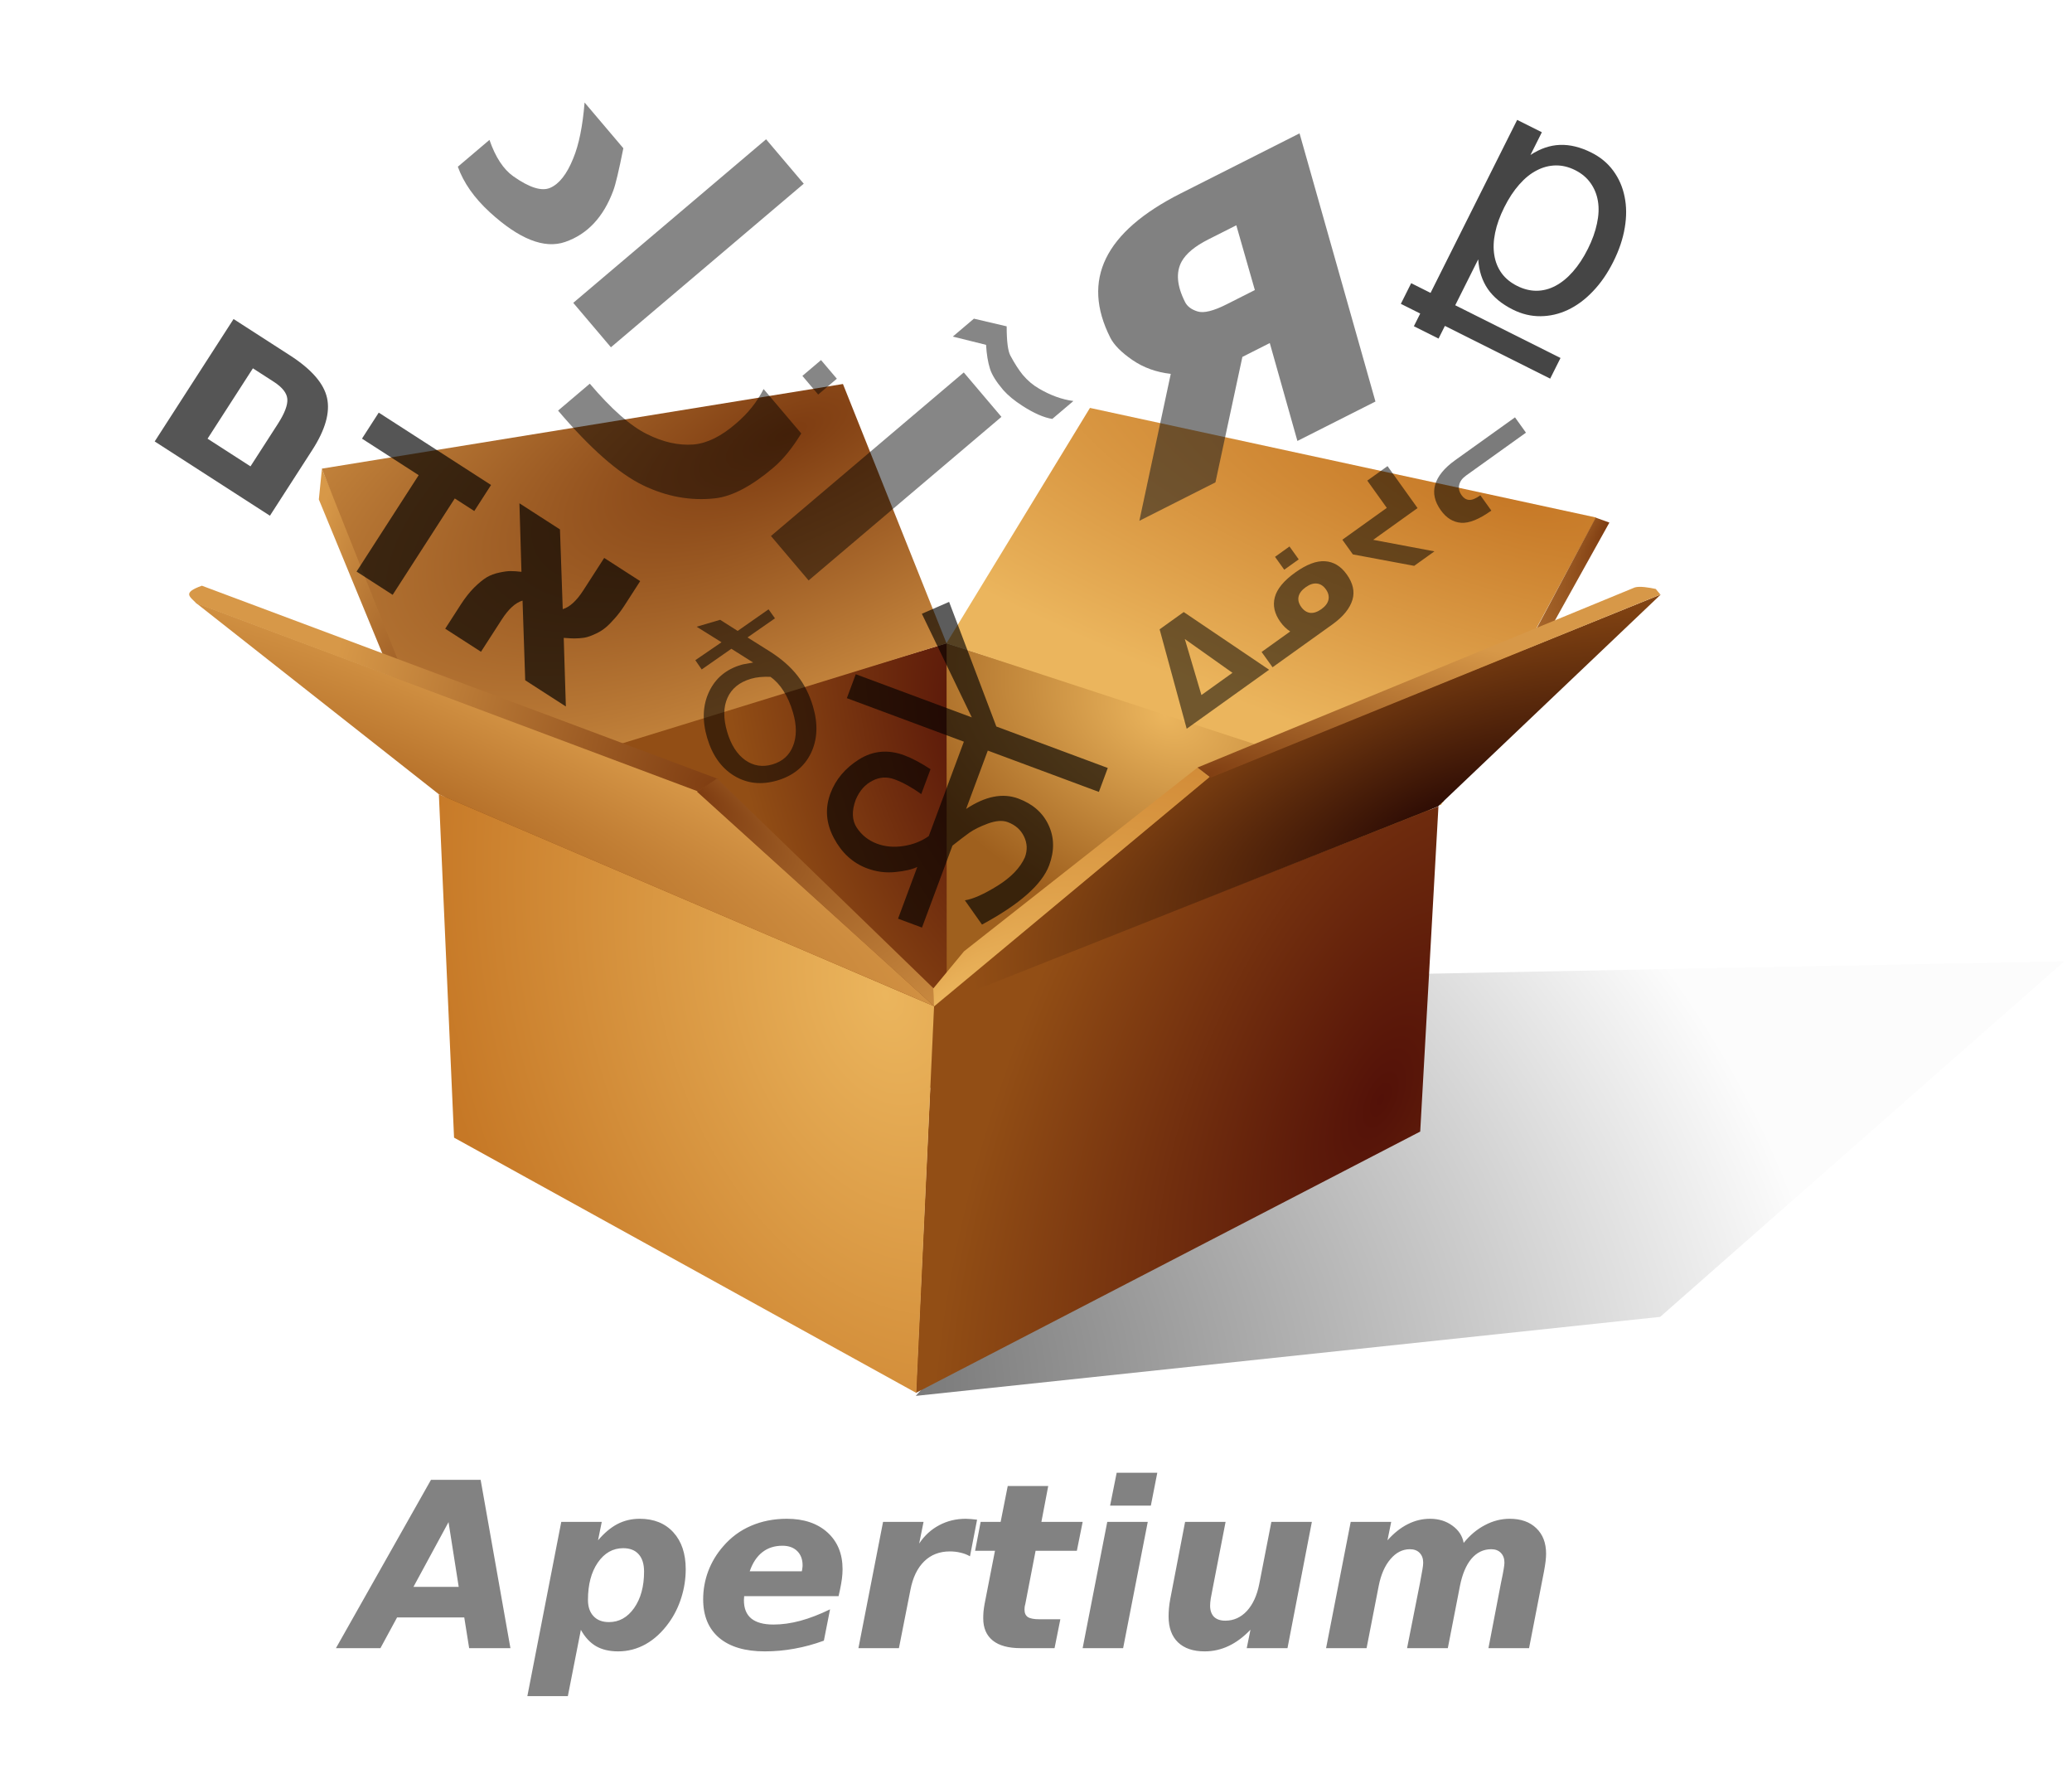
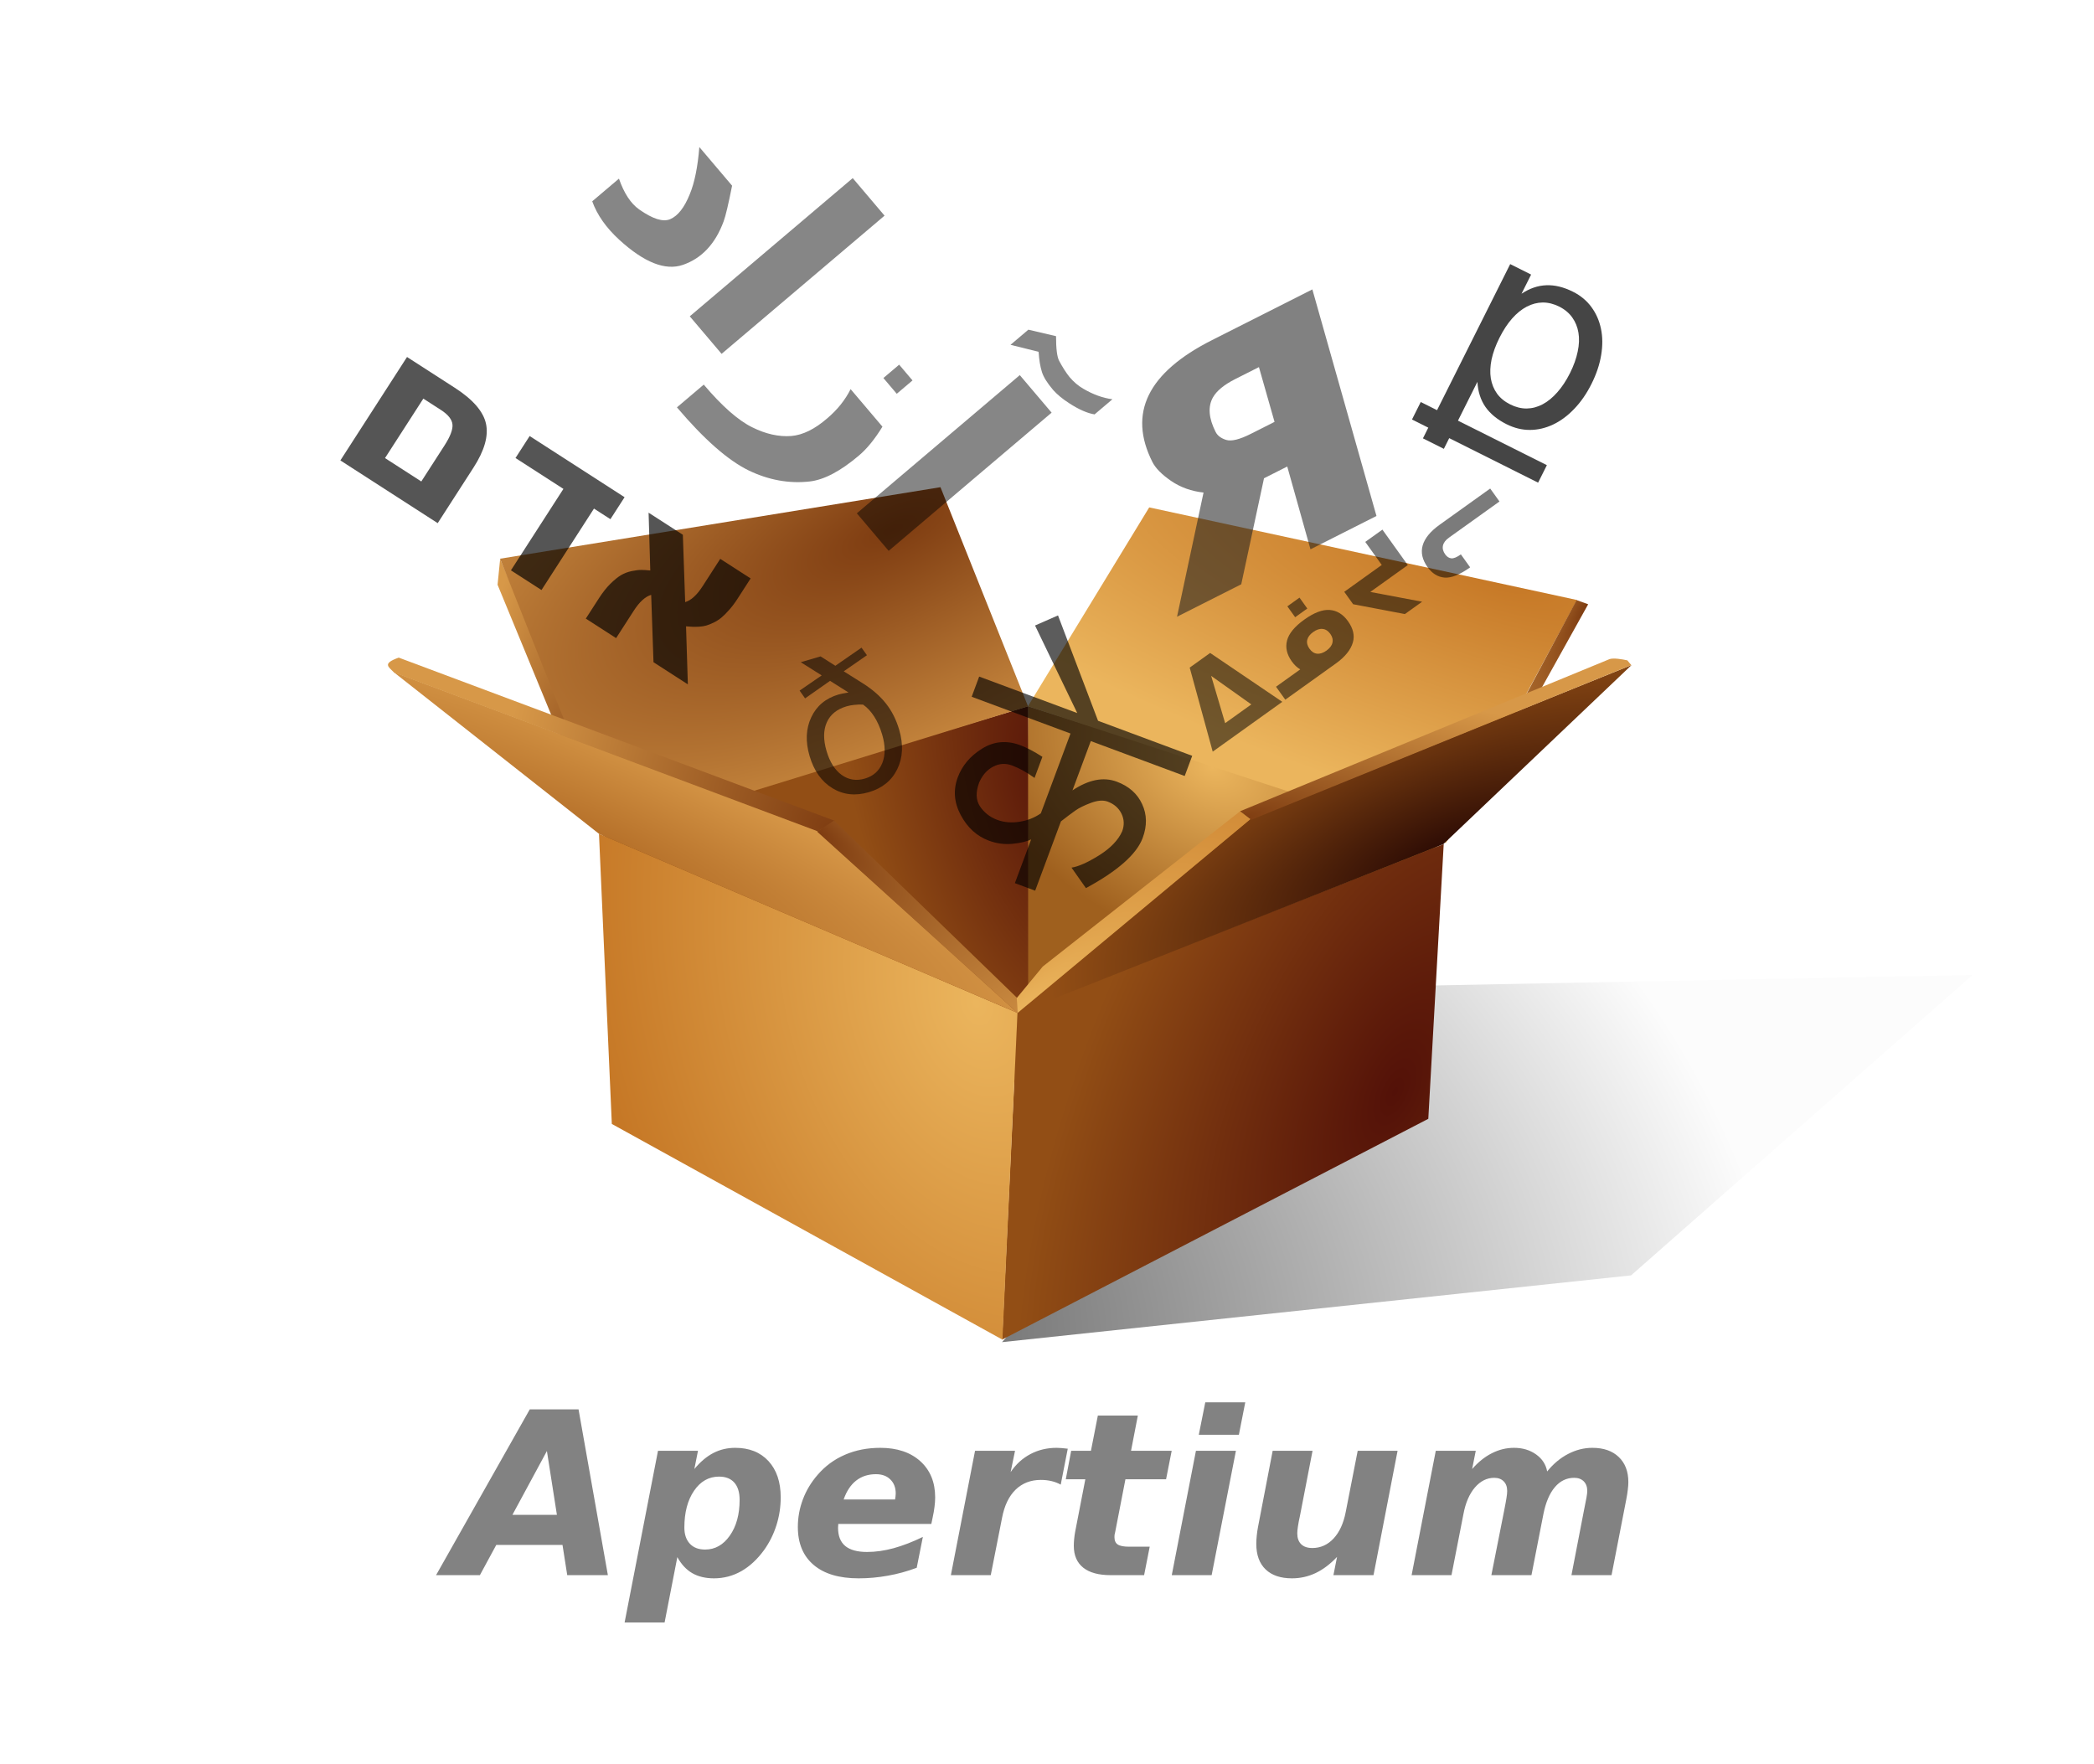
- <svg xmlns="http://www.w3.org/2000/svg" xmlns:xlink="http://www.w3.org/1999/xlink" width="267.778" height="229.162" id="svg2210" version="1.0" viewBox="0 0 251.042 214.84">
+ <svg xmlns="http://www.w3.org/2000/svg" xmlns:xlink="http://www.w3.org/1999/xlink" width="300.22" height="252.89" id="svg2210" version="1.0">
  <defs id="defs2212">
    <radialGradient xlink:href="#linearGradient15812" id="radialGradient29456" cx="335.906" cy="164.964" fx="335.906" fy="164.964" r="65.97" gradientTransform="matrix(1.489412,-0.4094118,0.1085147,0.394769,-182.2971,198.4035)" gradientUnits="userSpaceOnUse" />
    <radialGradient xlink:href="#linearGradient15812" id="radialGradient32373" cx="452.479" cy="58.801" fx="452.479" fy="58.801" r="10.633" gradientTransform="matrix(-3.934301,6.89051,-1.331144,-0.7600483,2310.94,-3019.608)" gradientUnits="userSpaceOnUse" />
    <radialGradient xlink:href="#linearGradient5120" id="radialGradient28470" cx="261.129" cy="197.107" fx="261.129" fy="197.107" r="39.062" gradientTransform="matrix(3.066396,-2.495571,0.5329763,0.6548867,-644.6499,713.3144)" gradientUnits="userSpaceOnUse" />
    <linearGradient id="linearGradient26518">
      <stop id="stop26520" offset="0" style="stop-color:#260703;stop-opacity:1;" />
      <stop id="stop26522" offset="1" style="stop-color:#924e15;stop-opacity:1;" />
    </linearGradient>
    <radialGradient xlink:href="#linearGradient26518" id="radialGradient24578" cx="405.82" cy="144.732" fx="405.82" fy="144.732" r="100.595" gradientTransform="matrix(1.309606,-0.5123248,0.2084703,0.5328927,-155.8168,269.6408)" gradientUnits="userSpaceOnUse" />
    <linearGradient id="linearGradient37230">
      <stop id="stop37232" offset="0" style="stop-color:#c67826;stop-opacity:1;" />
      <stop id="stop37234" offset="1" style="stop-color:#ebb55d;stop-opacity:1;" />
    </linearGradient>
    <radialGradient xlink:href="#linearGradient37230" id="radialGradient34321" cx="423.142" cy="25.445" fx="423.142" fy="25.445" r="93.324" gradientTransform="matrix(-2.737616,-0.8324982,0.2494136,-0.8201801,1575.195,419.0405)" gradientUnits="userSpaceOnUse" />
    <radialGradient xlink:href="#linearGradient15812" id="radialGradient23599" cx="194.312" cy="128.186" fx="194.312" fy="128.186" r="34.139" gradientTransform="matrix(2.473309,2.03367,-0.6051255,0.7359415,-208.7134,-359.8908)" gradientUnits="userSpaceOnUse" />
    <radialGradient xlink:href="#linearGradient15812" id="radialGradient22620" cx="200.331" cy="175.506" fx="200.331" fy="175.506" r="74.749" gradientTransform="matrix(0.437151,-0.8993881,1.391775,0.6764776,-131.5088,191.2773)" gradientUnits="userSpaceOnUse" />
    <linearGradient id="linearGradient7076">
      <stop style="stop-color:#b36d27;stop-opacity:1;" offset="0" id="stop7078" />
      <stop style="stop-color:#d79848;stop-opacity:1;" offset="1" id="stop7080" />
    </linearGradient>
    <radialGradient xlink:href="#linearGradient7076" id="radialGradient7082" cx="107.859" cy="139.102" fx="107.859" fy="139.102" r="104.464" gradientTransform="matrix(1.661279,0.7371729,-0.1469092,0.331072,-40.52705,7.918835)" gradientUnits="userSpaceOnUse" />
    <radialGradient xlink:href="#linearGradient15812" id="radialGradient15818" cx="243.646" cy="-23.432" fx="243.646" fy="-23.432" r="88.128" gradientTransform="matrix(-2.354836,1.110511,-0.4369662,-0.9265861,783.1837,-263.4932)" gradientUnits="userSpaceOnUse" />
    <linearGradient id="linearGradient15812">
      <stop style="stop-color:#7e3c11;stop-opacity:1;" offset="0" id="stop15814" />
      <stop style="stop-color:#d79848;stop-opacity:1;" offset="1" id="stop15816" />
    </linearGradient>
    <radialGradient xlink:href="#linearGradient15812" id="radialGradient21641" cx="121.66" cy="101.885" fx="121.66" fy="101.885" r="17.196" gradientTransform="matrix(0.9491157,-0.3149276,1.697056,5.114519,-166.7139,-352.0904)" gradientUnits="userSpaceOnUse" />
    <linearGradient id="linearGradient5120">
      <stop style="stop-color:#ebb55d;stop-opacity:1;" offset="0" id="stop5122" />
      <stop style="stop-color:#c67826;stop-opacity:1;" offset="1" id="stop5124" />
    </linearGradient>
    <radialGradient xlink:href="#linearGradient5120" id="radialGradient5126" cx="269.142" cy="200.519" fx="269.142" fy="200.519" r="70.073" gradientTransform="matrix(-1.706248,0.5417118,-0.8034092,-2.530524,867.9415,549.0544)" gradientUnits="userSpaceOnUse" />
    <radialGradient xlink:href="#linearGradient4115" id="radialGradient4121" cx="431.156" cy="232.264" fx="431.156" fy="232.264" r="74.442" gradientTransform="matrix(-1.255564,-0.5609161,1.16653,-2.61118,658.1658,1065.422)" gradientUnits="userSpaceOnUse" />
    <linearGradient id="linearGradient4115">
      <stop style="stop-color:#531108;stop-opacity:1;" offset="0" id="stop4117" />
      <stop style="stop-color:#924e15;stop-opacity:1;" offset="1" id="stop4119" />
    </linearGradient>
    <radialGradient xlink:href="#linearGradient4115" id="radialGradient38225" cx="285.62" cy="120.229" fx="285.62" fy="120.229" r="71.125" gradientTransform="matrix(0.9740141,-0.2649201,0.5051436,1.857228,-60.5784,-34.68262)" gradientUnits="userSpaceOnUse" />
    <linearGradient id="linearGradient43094">
      <stop id="stop43096" offset="0" style="stop-color:#ebb55d;stop-opacity:1;" />
      <stop id="stop43098" offset="1" style="stop-color:#9f601e;stop-opacity:1;" />
    </linearGradient>
    <radialGradient xlink:href="#linearGradient43094" id="radialGradient40185" cx="326.646" cy="103.907" fx="326.646" fy="103.907" r="70.686" gradientTransform="matrix(-0.3519243,0.7591543,-1.118012,-0.5182815,557.7703,-85.56917)" gradientUnits="userSpaceOnUse" />
    <linearGradient id="linearGradient3134">
      <stop style="stop-color:#000000;stop-opacity:0.691;" offset="0" id="stop3136" />
      <stop style="stop-color:#000000;stop-opacity:0.012;" offset="1" id="stop3138" />
    </linearGradient>
    <radialGradient xlink:href="#linearGradient3134" id="radialGradient3142" cx="189.045" cy="406.13" fx="189.045" fy="406.13" r="163" gradientTransform="matrix(2.124586,0.5083725,-0.3804925,1.590153,-79.11158,-453.4033)" gradientUnits="userSpaceOnUse" />
    <radialGradient xlink:href="#linearGradient3134" id="radialGradient14522" gradientUnits="userSpaceOnUse" gradientTransform="matrix(2.124586,0.5083725,-0.3804925,1.590153,-79.11158,-453.4033)" cx="189.045" cy="406.13" fx="189.045" fy="406.13" r="163" />
    <radialGradient xlink:href="#linearGradient43094" id="radialGradient14524" gradientUnits="userSpaceOnUse" gradientTransform="matrix(-0.3519243,0.7591543,-1.118012,-0.5182815,557.7703,-85.56917)" cx="326.646" cy="103.907" fx="326.646" fy="103.907" r="70.686" />
    <radialGradient xlink:href="#linearGradient4115" id="radialGradient14526" gradientUnits="userSpaceOnUse" gradientTransform="matrix(0.9740141,-0.2649201,0.5051436,1.857228,-60.5784,-34.68262)" cx="285.62" cy="120.229" fx="285.62" fy="120.229" r="71.125" />
    <radialGradient xlink:href="#linearGradient4115" id="radialGradient14528" gradientUnits="userSpaceOnUse" gradientTransform="matrix(-1.255564,-0.5609161,1.16653,-2.61118,658.1658,1065.422)" cx="431.156" cy="232.264" fx="431.156" fy="232.264" r="74.442" />
    <radialGradient xlink:href="#linearGradient5120" id="radialGradient14530" gradientUnits="userSpaceOnUse" gradientTransform="matrix(-1.706248,0.5417118,-0.8034092,-2.530524,867.9415,549.0544)" cx="269.142" cy="200.519" fx="269.142" fy="200.519" r="70.073" />
    <radialGradient xlink:href="#linearGradient15812" id="radialGradient14532" gradientUnits="userSpaceOnUse" gradientTransform="matrix(0.9491157,-0.3149276,1.697056,5.114519,-166.7139,-352.0904)" cx="121.66" cy="101.885" fx="121.66" fy="101.885" r="17.196" />
    <radialGradient xlink:href="#linearGradient15812" id="radialGradient14534" gradientUnits="userSpaceOnUse" gradientTransform="matrix(-2.354836,1.110511,-0.4369662,-0.9265861,783.1837,-263.4932)" cx="243.646" cy="-23.432" fx="243.646" fy="-23.432" r="88.128" />
    <radialGradient xlink:href="#linearGradient7076" id="radialGradient14536" gradientUnits="userSpaceOnUse" gradientTransform="matrix(1.661279,0.7371729,-0.1469092,0.331072,-40.52705,7.918835)" cx="107.859" cy="139.102" fx="107.859" fy="139.102" r="104.464" />
    <radialGradient xlink:href="#linearGradient15812" id="radialGradient14538" gradientUnits="userSpaceOnUse" gradientTransform="matrix(0.437151,-0.8993881,1.391775,0.6764776,-131.5088,191.2773)" cx="200.331" cy="175.506" fx="200.331" fy="175.506" r="74.749" />
    <radialGradient xlink:href="#linearGradient15812" id="radialGradient14540" gradientUnits="userSpaceOnUse" gradientTransform="matrix(2.473309,2.03367,-0.6051255,0.7359415,-208.7134,-359.8908)" cx="194.312" cy="128.186" fx="194.312" fy="128.186" r="34.139" />
    <radialGradient xlink:href="#linearGradient37230" id="radialGradient14542" gradientUnits="userSpaceOnUse" gradientTransform="matrix(-2.737616,-0.8324982,0.2494136,-0.8201801,1575.195,419.0405)" cx="423.142" cy="25.445" fx="423.142" fy="25.445" r="93.324" />
    <radialGradient xlink:href="#linearGradient26518" id="radialGradient14544" gradientUnits="userSpaceOnUse" gradientTransform="matrix(1.309606,-0.5123248,0.2084703,0.5328927,-155.8168,269.6408)" cx="405.82" cy="144.732" fx="405.82" fy="144.732" r="100.595" />
    <radialGradient xlink:href="#linearGradient5120" id="radialGradient14546" gradientUnits="userSpaceOnUse" gradientTransform="matrix(3.066396,-2.495571,0.5329763,0.6548867,-644.6499,713.3144)" cx="261.129" cy="197.107" fx="261.129" fy="197.107" r="39.062" />
    <radialGradient xlink:href="#linearGradient15812" id="radialGradient14548" gradientUnits="userSpaceOnUse" gradientTransform="matrix(-3.934301,6.89051,-1.331144,-0.7600483,2310.94,-3019.608)" cx="452.479" cy="58.801" fx="452.479" fy="58.801" r="10.633" />
    <radialGradient xlink:href="#linearGradient15812" id="radialGradient14550" gradientUnits="userSpaceOnUse" gradientTransform="matrix(1.489412,-0.4094118,0.1085147,0.394769,-182.2971,198.4035)" cx="335.906" cy="164.964" fx="335.906" fy="164.964" r="65.97" />
-     <radialGradient xlink:href="#linearGradient3134" id="radialGradient3113" gradientUnits="userSpaceOnUse" gradientTransform="matrix(2.124586,0.5083725,-0.3804925,1.590153,-79.11158,-453.4033)" cx="189.045" cy="406.13" fx="189.045" fy="406.13" r="163" />
-     <radialGradient xlink:href="#linearGradient43094" id="radialGradient3115" gradientUnits="userSpaceOnUse" gradientTransform="matrix(-0.3519243,0.7591543,-1.118012,-0.5182815,557.7703,-85.56917)" cx="326.646" cy="103.907" fx="326.646" fy="103.907" r="70.686" />
-     <radialGradient xlink:href="#linearGradient4115" id="radialGradient3117" gradientUnits="userSpaceOnUse" gradientTransform="matrix(0.9740141,-0.2649201,0.5051436,1.857228,-60.5784,-34.68262)" cx="285.62" cy="120.229" fx="285.62" fy="120.229" r="71.125" />
-     <radialGradient xlink:href="#linearGradient4115" id="radialGradient3119" gradientUnits="userSpaceOnUse" gradientTransform="matrix(-1.255564,-0.5609161,1.16653,-2.61118,658.1658,1065.422)" cx="431.156" cy="232.264" fx="431.156" fy="232.264" r="74.442" />
-     <radialGradient xlink:href="#linearGradient5120" id="radialGradient3121" gradientUnits="userSpaceOnUse" gradientTransform="matrix(-1.706248,0.5417118,-0.8034092,-2.530524,867.9415,549.0544)" cx="269.142" cy="200.519" fx="269.142" fy="200.519" r="70.073" />
-     <radialGradient xlink:href="#linearGradient15812" id="radialGradient3123" gradientUnits="userSpaceOnUse" gradientTransform="matrix(0.9491157,-0.3149276,1.697056,5.114519,-166.7139,-352.0904)" cx="121.66" cy="101.885" fx="121.66" fy="101.885" r="17.196" />
-     <radialGradient xlink:href="#linearGradient15812" id="radialGradient3125" gradientUnits="userSpaceOnUse" gradientTransform="matrix(-2.354836,1.110511,-0.4369662,-0.9265861,783.1837,-263.4932)" cx="243.646" cy="-23.432" fx="243.646" fy="-23.432" r="88.128" />
-     <radialGradient xlink:href="#linearGradient7076" id="radialGradient3127" gradientUnits="userSpaceOnUse" gradientTransform="matrix(1.661279,0.7371729,-0.1469092,0.331072,-40.52705,7.918835)" cx="107.859" cy="139.102" fx="107.859" fy="139.102" r="104.464" />
-     <radialGradient xlink:href="#linearGradient15812" id="radialGradient3129" gradientUnits="userSpaceOnUse" gradientTransform="matrix(0.437151,-0.8993881,1.391775,0.6764776,-131.5088,191.2773)" cx="200.331" cy="175.506" fx="200.331" fy="175.506" r="74.749" />
-     <radialGradient xlink:href="#linearGradient15812" id="radialGradient3131" gradientUnits="userSpaceOnUse" gradientTransform="matrix(2.473309,2.03367,-0.6051255,0.7359415,-208.7134,-359.8908)" cx="194.312" cy="128.186" fx="194.312" fy="128.186" r="34.139" />
-     <radialGradient xlink:href="#linearGradient37230" id="radialGradient3133" gradientUnits="userSpaceOnUse" gradientTransform="matrix(-2.737616,-0.8324982,0.2494136,-0.8201801,1575.195,419.0405)" cx="423.142" cy="25.445" fx="423.142" fy="25.445" r="93.324" />
-     <radialGradient xlink:href="#linearGradient26518" id="radialGradient3135" gradientUnits="userSpaceOnUse" gradientTransform="matrix(1.309606,-0.5123248,0.2084703,0.5328927,-155.8168,269.6408)" cx="405.82" cy="144.732" fx="405.82" fy="144.732" r="100.595" />
-     <radialGradient xlink:href="#linearGradient5120" id="radialGradient3137" gradientUnits="userSpaceOnUse" gradientTransform="matrix(3.066396,-2.495571,0.5329763,0.6548867,-644.6499,713.3144)" cx="261.129" cy="197.107" fx="261.129" fy="197.107" r="39.062" />
-     <radialGradient xlink:href="#linearGradient15812" id="radialGradient3139" gradientUnits="userSpaceOnUse" gradientTransform="matrix(-3.934301,6.89051,-1.331144,-0.7600483,2310.94,-3019.608)" cx="452.479" cy="58.801" fx="452.479" fy="58.801" r="10.633" />
-     <radialGradient xlink:href="#linearGradient15812" id="radialGradient3141" gradientUnits="userSpaceOnUse" gradientTransform="matrix(1.489412,-0.4094118,0.1085147,0.394769,-182.2971,198.4035)" cx="335.906" cy="164.964" fx="335.906" fy="164.964" r="65.97" />
  </defs>
-   <g id="layer1" transform="translate(-41.34472,-129.563)">
-     <g id="g2219" transform="matrix(0.4281435,0,0,0.4281435,42.61268,169.8206)">
-       <path id="path2161" d="M 256.199,300.908 360.233,182.257 581.199,177.958 466.847,278.553 Z" style="fill:url(#radialGradient3113);fill-opacity:1;fill-rule:evenodd;stroke:none" />
-       <path id="path39196" d="M 264.886,87.98 264.083,217.874 405.674,132.7 Z" style="fill:url(#radialGradient3115);fill-opacity:1;fill-rule:evenodd;stroke:none" />
-       <path id="path37236" d="M 264.906,87.973 264.961,216.557 122.053,130.944 264.906,87.973 Z" style="fill:url(#radialGradient3117);fill-opacity:1;fill-rule:evenodd;stroke:none" />
-       <path id="path3144" d="m 261.376,190.33 -5.159,109.736 142.725,-73.942 5.159,-91.997 z" style="fill:url(#radialGradient3119);fill-opacity:1;fill-rule:evenodd;stroke:none" />
-       <path id="path4149" d="m 256.324,300.066 5.051,-109.408 -140.145,-59.97 4.299,97.156 z" style="fill:url(#radialGradient3121);fill-opacity:1;fill-rule:evenodd;stroke:none" />
-       <path id="path14841" d="m 88.128,38.69 -0.86,8.598 34.392,83.399 5.791,0.37 z" style="fill:url(#radialGradient3123);fill-opacity:1;fill-rule:evenodd;stroke:none" />
-       <path id="path14839" d="M 235.582,14.616 264.897,87.991 124.935,131.154 88.102,38.565 Z" style="fill:url(#radialGradient3125);fill-opacity:1;fill-rule:evenodd;stroke:none" />
-       <path id="path6097" d="M 121.23,130.688 52.447,76.521 193.882,129.398 261.483,190.712 Z" style="fill:url(#radialGradient3127);fill-opacity:1;fill-rule:evenodd;stroke:none" />
-       <path id="path21643" d="m 54.167,71.685 c -5.574,2.006 -3.495,2.991 -1.558,4.998 l 141.811,53.146 5.911,-3.439 z" style="fill:url(#radialGradient3129);fill-opacity:1;fill-rule:evenodd;stroke:none" />
-       <path id="path22622" d="m 199.955,126.228 61.314,59.433 0.107,4.998 -67.064,-60.669 z" style="fill:url(#radialGradient3131);fill-opacity:1;fill-rule:evenodd;stroke:none" />
-       <path id="path32375" d="M 305.482,21.381 264.877,87.972 404.825,133.764 448.717,52.392 Z" style="fill:url(#radialGradient3133);fill-opacity:1;fill-rule:evenodd;stroke:none" />
-       <path id="path23601" d="M 261.337,190.728 339.012,125.923 467.014,74.175 403.993,134.127 Z" style="fill:url(#radialGradient3135);fill-opacity:1;fill-rule:evenodd;stroke:none" />
-       <path id="path27493" d="m 339.243,125.892 -3.344,-2.736 -66.061,51.974 -8.709,10.536 0.223,5.064 z" style="fill:url(#radialGradient3137);fill-opacity:1;fill-rule:evenodd;stroke:none" />
-       <path id="path31396" d="m 448.598,52.426 3.881,1.397 -16.764,30.114 -4.502,1.087 z" style="fill:url(#radialGradient3139);fill-opacity:1;fill-rule:evenodd;stroke:none" />
-       <path id="path28475" d="M 335.906,123.131 459.658,72.178 c 1.388,-0.431 4.139,0.037 5.937,0.427 l 1.319,1.591 -127.284,51.806 z" style="fill:url(#radialGradient3141);fill-opacity:1;fill-rule:evenodd;stroke:none" />
-     </g>
-     <text xml:space="preserve" style="font-style:oblique;font-variant:normal;font-weight:bold;font-stretch:normal;line-height:0%;font-family:'DejaVu Sans';text-align:start;writing-mode:lr-tb;text-anchor:start;opacity:0.561;fill:#1f1f1f;fill-opacity:1;stroke:none" x="74.616" y="252.84" id="text3266" transform="rotate(-26.8)">
-       <tspan id="tspan3268" x="74.616" y="252.84" style="font-size:60.587px;line-height:1.25">я</tspan>
+   <g id="layer1" transform="translate(-31.73379,-56.34525)">
+     <text xml:space="preserve" style="font-size:12px;font-style:normal;font-weight:normal;fill:#000000;fill-opacity:1;stroke:none;font-family:Bitstream Vera Sans" x="195.781" y="460.788" id="text4239">
+       <tspan id="tspan4241" x="195.781" y="460.788">星星</tspan>
    </text>
-     <g id="g3075" transform="matrix(1.008009,0,0,1.008009,-23.73352,-43.07446)">
-       <text transform="rotate(49.69999)" id="text4331" y="32.525" x="220.811" style="font-style:normal;font-variant:normal;font-weight:bold;font-stretch:normal;line-height:0%;font-family:'DejaVu Sans';text-align:start;writing-mode:lr-tb;text-anchor:start;opacity:0.474;fill:#000000;fill-opacity:1;stroke:none" xml:space="preserve">
-         <tspan style="font-size:40px;line-height:1;fill:#000000;fill-opacity:1" y="32.525" x="220.811" id="tspan4333">آزاد</tspan>
+     <text xml:space="preserve" style="font-size:56px;font-style:normal;font-weight:normal;line-height:125%;fill:#000000;fill-opacity:1;stroke:none;font-family:Bitstream Vera Sans" x="248.757" y="493.034" id="text4309">
+       <tspan id="tspan4311" x="248.757" y="493.034" style="font-size:72px;font-style:normal;font-variant:normal;font-weight:normal;font-stretch:normal;text-align:start;line-height:125%;writing-mode:lr-tb;text-anchor:start;font-family:Arial">星</tspan>
+     </text>
+     <g id="g14487" transform="matrix(1.008009,0,0,1.008009,18.26648,6.925537)">
+       <text id="text2291" y="273.063" x="77.475" style="font-size:38.818px;font-style:normal;font-weight:normal;line-height:125%;fill:#828282;fill-opacity:1;stroke:none;font-family:DejaVu Sans" xml:space="preserve">
+         <tspan style="font-size:32.348px;font-style:oblique;font-variant:normal;font-weight:bold;font-stretch:normal;text-align:start;line-height:125%;writing-mode:lr-tb;text-anchor:start;fill:#828282;fill-opacity:1;font-family:DejaVu Sans" y="273.063" x="77.475" id="tspan2293">Apertium</tspan>
+       </text>
+       <g transform="matrix(0.4247418,0,0,0.4247418,47.06414,112.1122)" id="g2219" style="stroke:none">
+         <path style="fill:url(#radialGradient14522);fill-opacity:1;fill-rule:evenodd;stroke:none" d="M 256.199,300.908 360.233,182.257 581.199,177.958 466.847,278.553 256.199,300.908 z" id="path2161" />
+         <path style="fill:url(#radialGradient14524);fill-opacity:1;fill-rule:evenodd;stroke:none" d="M 264.886,87.98 264.083,217.874 405.674,132.7 264.886,87.98 z" id="path39196" />
+         <path style="fill:url(#radialGradient14526);fill-opacity:1;fill-rule:evenodd;stroke:none" d="M 264.906,87.973 264.961,216.557 122.053,130.944 264.906,87.973 z" id="path37236" />
+         <path style="fill:url(#radialGradient14528);fill-opacity:1;fill-rule:evenodd;stroke:none" d="m 261.376,190.33 -5.159,109.736 142.725,-73.942 5.159,-91.997 -142.725,56.203 z" id="path3144" />
+         <path style="fill:url(#radialGradient14530);fill-opacity:1;fill-rule:evenodd;stroke:none" d="m 256.324,300.066 5.051,-109.408 -140.145,-59.97 4.299,97.156 130.795,72.222 z" id="path4149" />
+         <path style="fill:url(#radialGradient14532);fill-opacity:1;fill-rule:evenodd;stroke:none" d="m 88.128,38.69 -0.86,8.598 34.392,83.399 5.791,0.37 -39.323,-92.368 z" id="path14841" />
+         <path style="fill:url(#radialGradient14534);fill-opacity:1;fill-rule:evenodd;stroke:none" d="M 235.582,14.616 264.897,87.991 124.935,131.154 88.102,38.565 235.582,14.616 z" id="path14839" />
+         <path style="fill:url(#radialGradient14536);fill-opacity:1;fill-rule:evenodd;stroke:none" d="M 121.23,130.688 52.447,76.521 193.882,129.398 261.483,190.712 121.23,130.688 z" id="path6097" />
+         <path style="fill:url(#radialGradient14538);fill-opacity:1;fill-rule:evenodd;stroke:none" d="m 54.167,71.685 c -5.574,2.006 -3.495,2.991 -1.558,4.998 L 194.42,129.828 200.331,126.389 54.167,71.685 z" id="path21643" />
+         <path style="fill:url(#radialGradient14540);fill-opacity:1;fill-rule:evenodd;stroke:none" d="m 199.955,126.228 61.314,59.433 0.107,4.998 -67.064,-60.669 5.642,-3.762 z" id="path22622" />
+         <path style="fill:url(#radialGradient14542);fill-opacity:1;fill-rule:evenodd;stroke:none" d="M 305.482,21.381 264.877,87.972 404.825,133.764 448.717,52.392 305.482,21.381 z" id="path32375" />
+         <path style="fill:url(#radialGradient14544);fill-opacity:1;fill-rule:evenodd;stroke:none" d="M 261.337,190.728 339.012,125.923 467.014,74.175 403.993,134.127 261.337,190.728 z" id="path23601" />
+         <path style="fill:url(#radialGradient14546);fill-opacity:1;fill-rule:evenodd;stroke:none" d="m 339.243,125.892 -3.344,-2.736 -66.061,51.974 -8.709,10.536 0.223,5.064 77.89,-64.839 z" id="path27493" />
+         <path style="fill:url(#radialGradient14548);fill-opacity:1;fill-rule:evenodd;stroke:none" d="m 448.598,52.426 3.881,1.397 -16.764,30.114 -4.502,1.087 17.385,-32.597 z" id="path31396" />
+         <path style="fill:url(#radialGradient14550);fill-opacity:1;fill-rule:evenodd;stroke:none" d="M 335.906,123.131 459.658,72.178 c 1.388,-0.431 4.139,0.037 5.937,0.427 l 1.319,1.591 -127.284,51.806 -3.725,-2.872 z" id="path28475" />
+       </g>
+       <text transform="matrix(0.8925858,-0.4508776,0.4508776,0.8925858,0,0)" id="text3266" y="203.562" x="101.044" style="font-size:60.105px;font-style:oblique;font-variant:normal;font-weight:bold;font-stretch:normal;text-align:start;line-height:125%;writing-mode:lr-tb;text-anchor:start;opacity:0.561;fill:#1f1f1f;fill-opacity:1;stroke:none;font-family:DejaVu Sans" xml:space="preserve">
+         <tspan y="203.562" x="101.044" id="tspan3268">я</tspan>
+       </text>
+       <text transform="matrix(0.6467899,0.7626682,-0.7626682,0.6467899,0,0)" id="text4331" y="-24.202" x="119.915" style="font-size:40px;font-style:normal;font-variant:normal;font-weight:bold;font-stretch:normal;text-align:start;line-height:100%;writing-mode:lr-tb;text-anchor:start;opacity:0.474;fill:#000000;fill-opacity:1;stroke:none;font-family:DejaVu Sans" xml:space="preserve">
+         <tspan style="fill:#000000;fill-opacity:1" y="-24.202" x="119.915" id="tspan4333">آزاد</tspan>
+       </text>
+       <text transform="matrix(0.937282,0.348572,-0.348572,0.937282,0,0)" id="text6273" y="108.71" x="194.112" style="font-size:42.028px;font-style:normal;font-weight:normal;opacity:0.64;fill:#000000;fill-opacity:1;stroke:none;font-family:Bitstream Vera Sans" xml:space="preserve">
+         <tspan y="108.71" x="194.112" id="tspan6275">के</tspan>
+       </text>
+       <text transform="matrix(0.8131008,-0.5821229,0.5821229,0.8131008,0,0)" id="text7246" y="234.975" x="60.26" style="font-size:15.94px;font-style:normal;font-variant:normal;font-weight:bold;font-stretch:normal;text-align:start;line-height:125%;writing-mode:lr-tb;text-anchor:start;opacity:0.518;fill:#000000;fill-opacity:1;stroke:none;font-family:DejaVu Sans" xml:space="preserve">
+         <tspan y="234.975" x="60.26" id="tspan7248">ᐃᓅᔪᓕ</tspan>
+       </text>
+       <text transform="matrix(0.959314,-0.2823414,0.2823414,0.959314,0,0)" id="text8219" y="193.41" x="77.624" style="font-size:26.441px;font-style:normal;font-weight:normal;opacity:0.548;fill:#000000;fill-opacity:1;stroke:none;font-family:Bitstream Vera Sans" xml:space="preserve">
+         <tspan y="193.41" x="77.624" id="tspan8221">ð</tspan>
+       </text>
+       <text transform="matrix(0.8405667,0.5417081,-0.5417081,0.8405667,0,0)" id="text9192" y="62.792" x="111.049" style="font-size:32px;font-style:normal;font-variant:normal;font-weight:bold;font-stretch:normal;text-align:start;line-height:125%;writing-mode:lr-tb;text-anchor:start;opacity:0.667;fill:#000000;fill-opacity:1;stroke:none;font-family:DejaVu Sans" xml:space="preserve">
+         <tspan y="62.792" x="111.049" id="tspan9194">אדם</tspan>
+       </text>
+       <text transform="matrix(0.8941542,0.4477591,-0.4477591,0.8941542,0,0)" id="text12307" y="-4.654" x="239.453" style="font-size:36.716px;font-style:normal;font-variant:normal;font-weight:normal;font-stretch:normal;text-align:start;line-height:125%;writing-mode:lr-tb;text-anchor:start;opacity:0.728;fill:#000000;fill-opacity:1;stroke:none;font-family:DejaVu Sans" xml:space="preserve">
+         <tspan y="-4.654" x="239.453" id="tspan12309">ք</tspan>
      </text>
    </g>
-     <text xml:space="preserve" style="font-style:normal;font-weight:normal;line-height:0%;font-family:'Bitstream Vera Sans';opacity:0.64;fill:#000000;fill-opacity:1;stroke:none" x="209.983" y="173.404" id="text6273" transform="rotate(20.4)">
-       <tspan id="tspan6275" x="209.983" y="173.404" style="font-size:42.364px;line-height:1.25">के</tspan>
-     </text>
-     <text xml:space="preserve" style="font-style:normal;font-variant:normal;font-weight:bold;font-stretch:normal;line-height:0%;font-family:'DejaVu Sans';text-align:start;writing-mode:lr-tb;text-anchor:start;opacity:0.518;fill:#000000;fill-opacity:1;stroke:none" x="23.635" y="284.892" id="text7246" transform="rotate(-35.6)">
-       <tspan id="tspan7248" x="23.635" y="284.892" style="font-size:16.068px;line-height:1.25">ᐃᓅᔪᓕ</tspan>
-     </text>
-     <text xml:space="preserve" style="font-style:normal;font-weight:normal;line-height:0%;font-family:'Bitstream Vera Sans';opacity:0.548;fill:#000000;fill-opacity:1;stroke:none" x="58.569" y="252.875" id="text8219" transform="rotate(-16.4)">
-       <tspan id="tspan8221" x="58.569" y="252.875" style="font-size:26.652px;line-height:1.25">ð</tspan>
-     </text>
-     <text xml:space="preserve" style="font-style:normal;font-variant:normal;font-weight:bold;font-stretch:normal;line-height:0%;font-family:'DejaVu Sans';text-align:start;writing-mode:lr-tb;text-anchor:start;opacity:0.667;fill:#000000;fill-opacity:1;stroke:none" x="146.738" y="121.302" id="text9192" transform="rotate(32.79999)">
-       <tspan id="tspan9194" x="146.738" y="121.302" style="font-size:32.256px;line-height:1.25">אדם</tspan>
-     </text>
-     <text xml:space="preserve" style="font-style:normal;font-variant:normal;font-weight:normal;font-stretch:normal;line-height:0%;font-family:'DejaVu Sans';text-align:start;writing-mode:lr-tb;text-anchor:start;opacity:0.728;fill:#000000;fill-opacity:1;stroke:none" x="262.49" y="48.268" id="text12307" transform="rotate(26.6)">
-       <tspan id="tspan12309" x="262.49" y="48.268" style="font-size:37.01px;line-height:1.25">ք</tspan>
-     </text>
-     <text id="text2291" y="329.21" x="83.86" style="font-style:normal;font-weight:normal;font-size:10.375px;line-height:0%;font-family:'DejaVu Sans';fill:#828282;fill-opacity:1;stroke:none;stroke-width:0.865" xml:space="preserve">
-       <tspan style="font-style:oblique;font-variant:normal;font-weight:bold;font-stretch:normal;font-size:27.968px;line-height:100%;font-family:'DejaVu Sans';text-align:start;writing-mode:lr-tb;text-anchor:start;fill:#828282;fill-opacity:1;stroke-width:0.865" y="329.21" x="83.86" id="tspan2293">Apertium</tspan>
-     </text>
  </g>
</svg>
